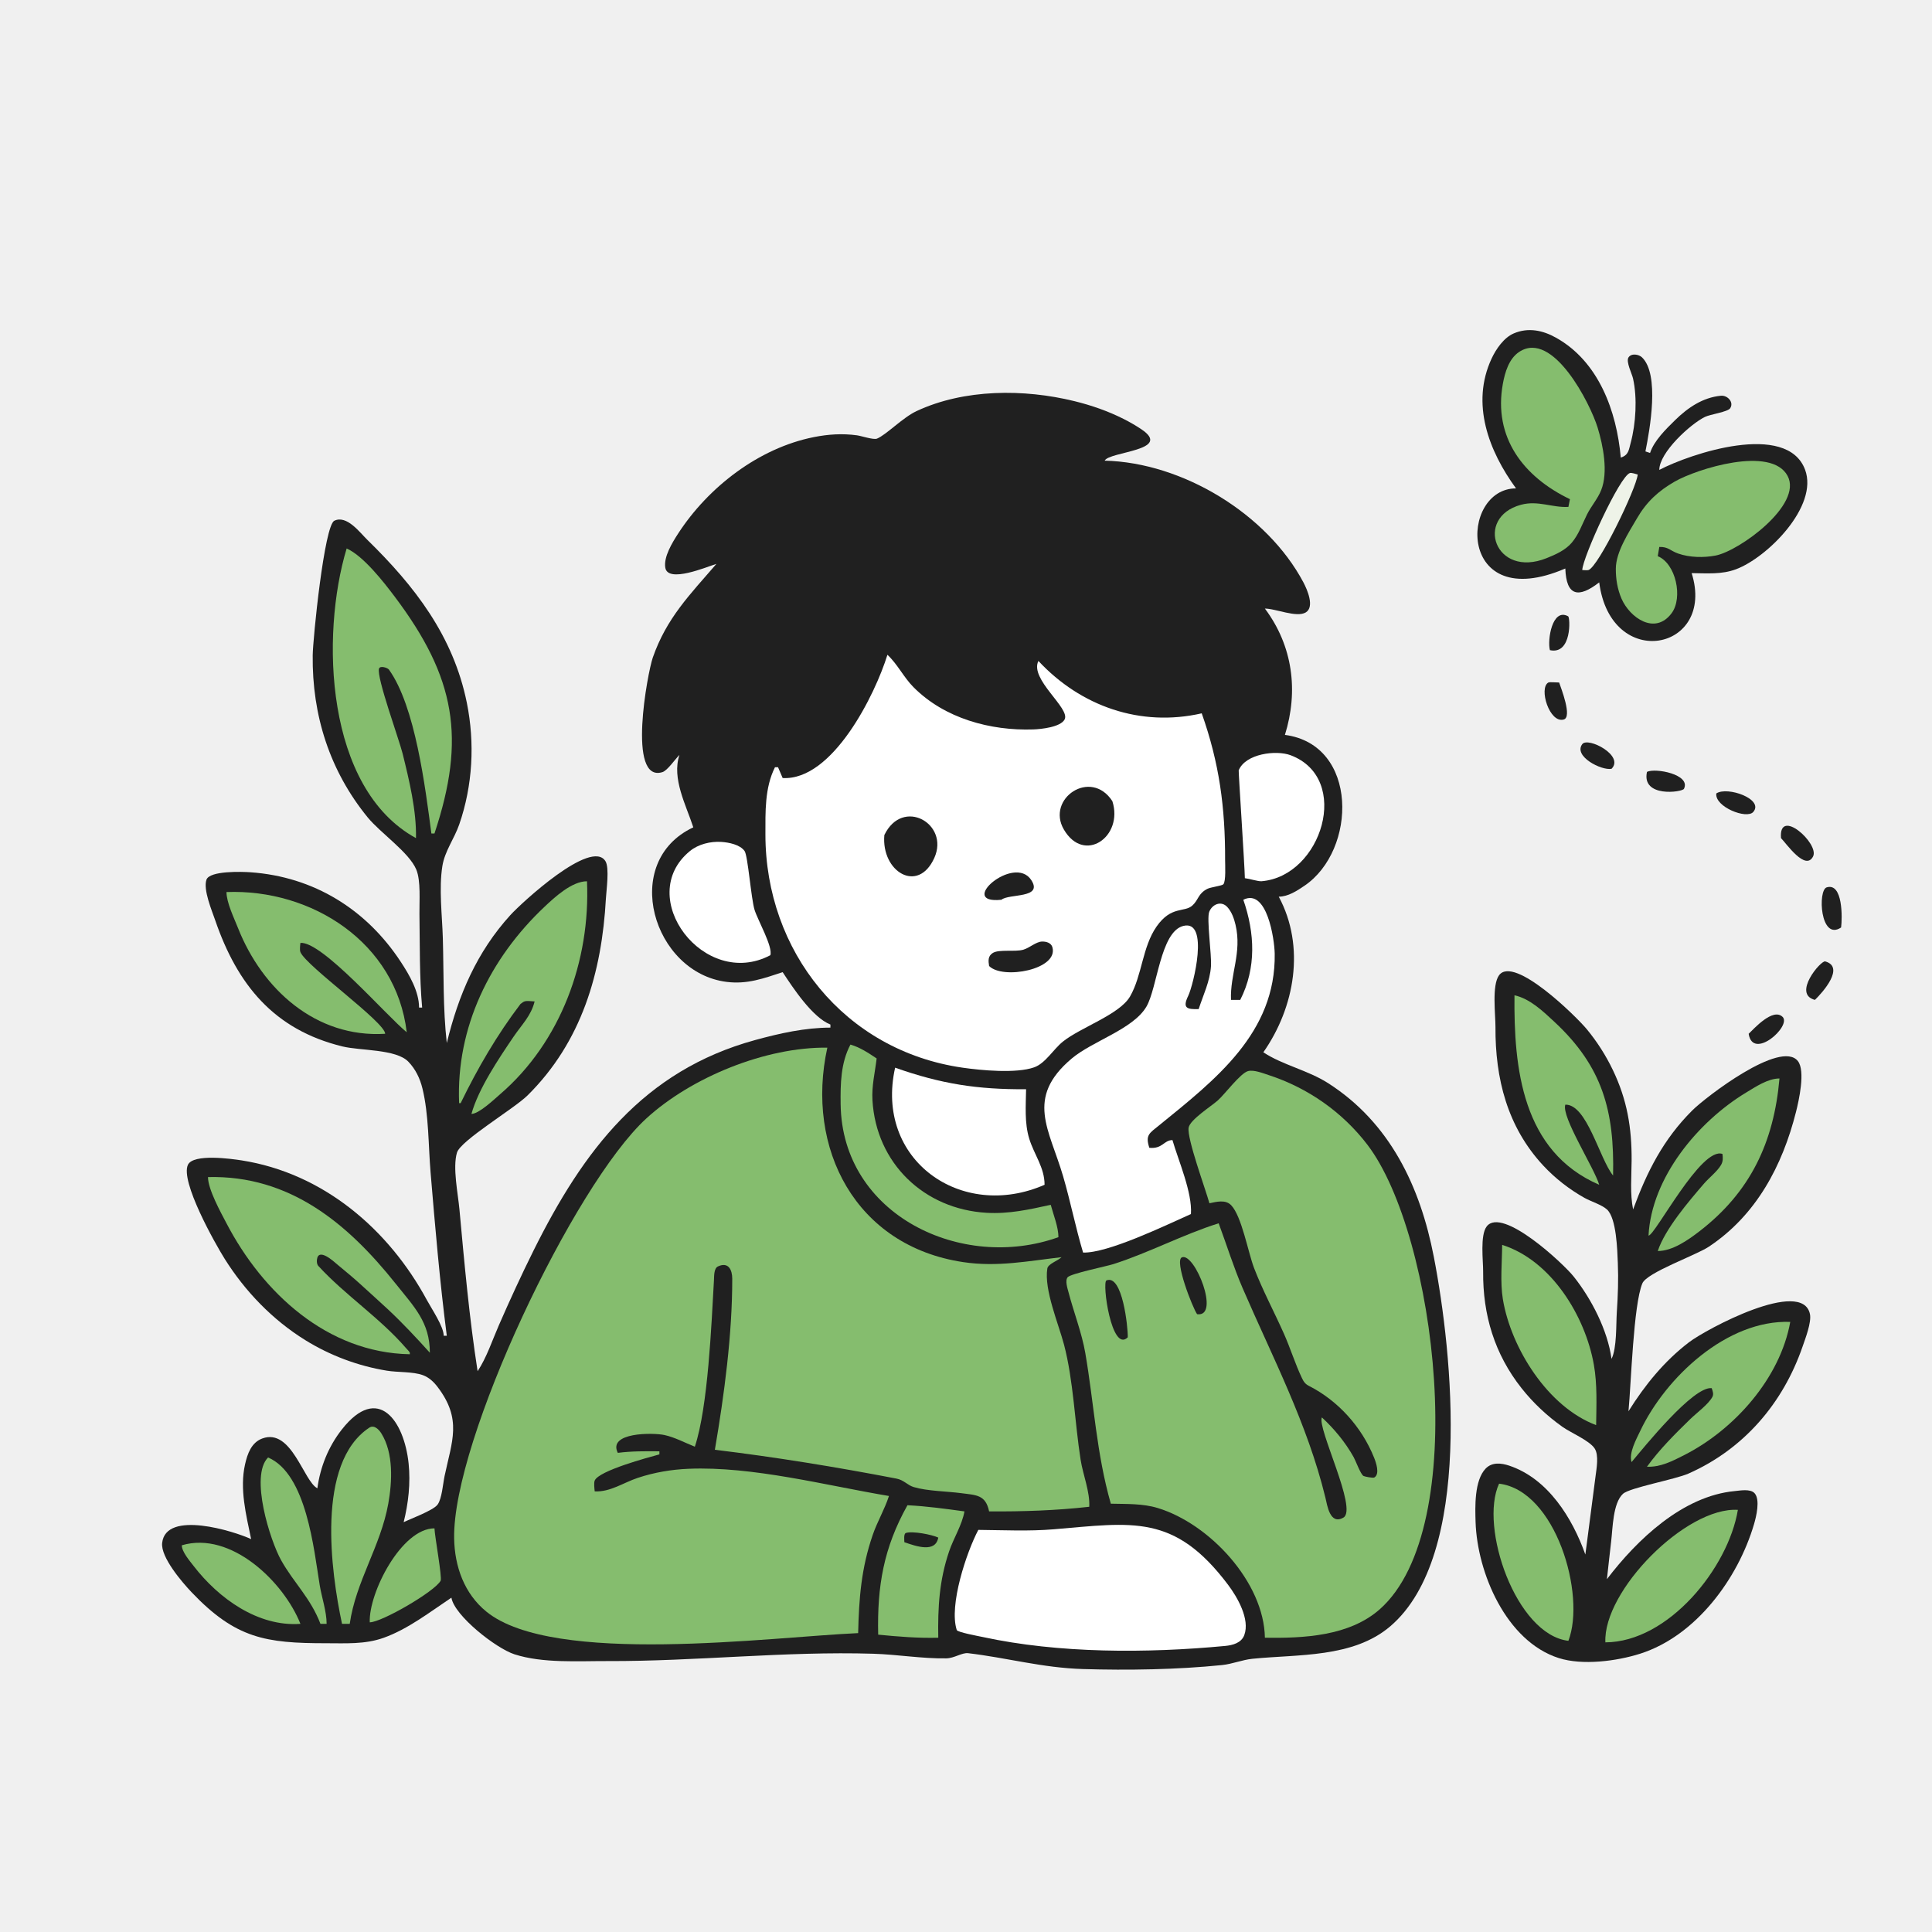
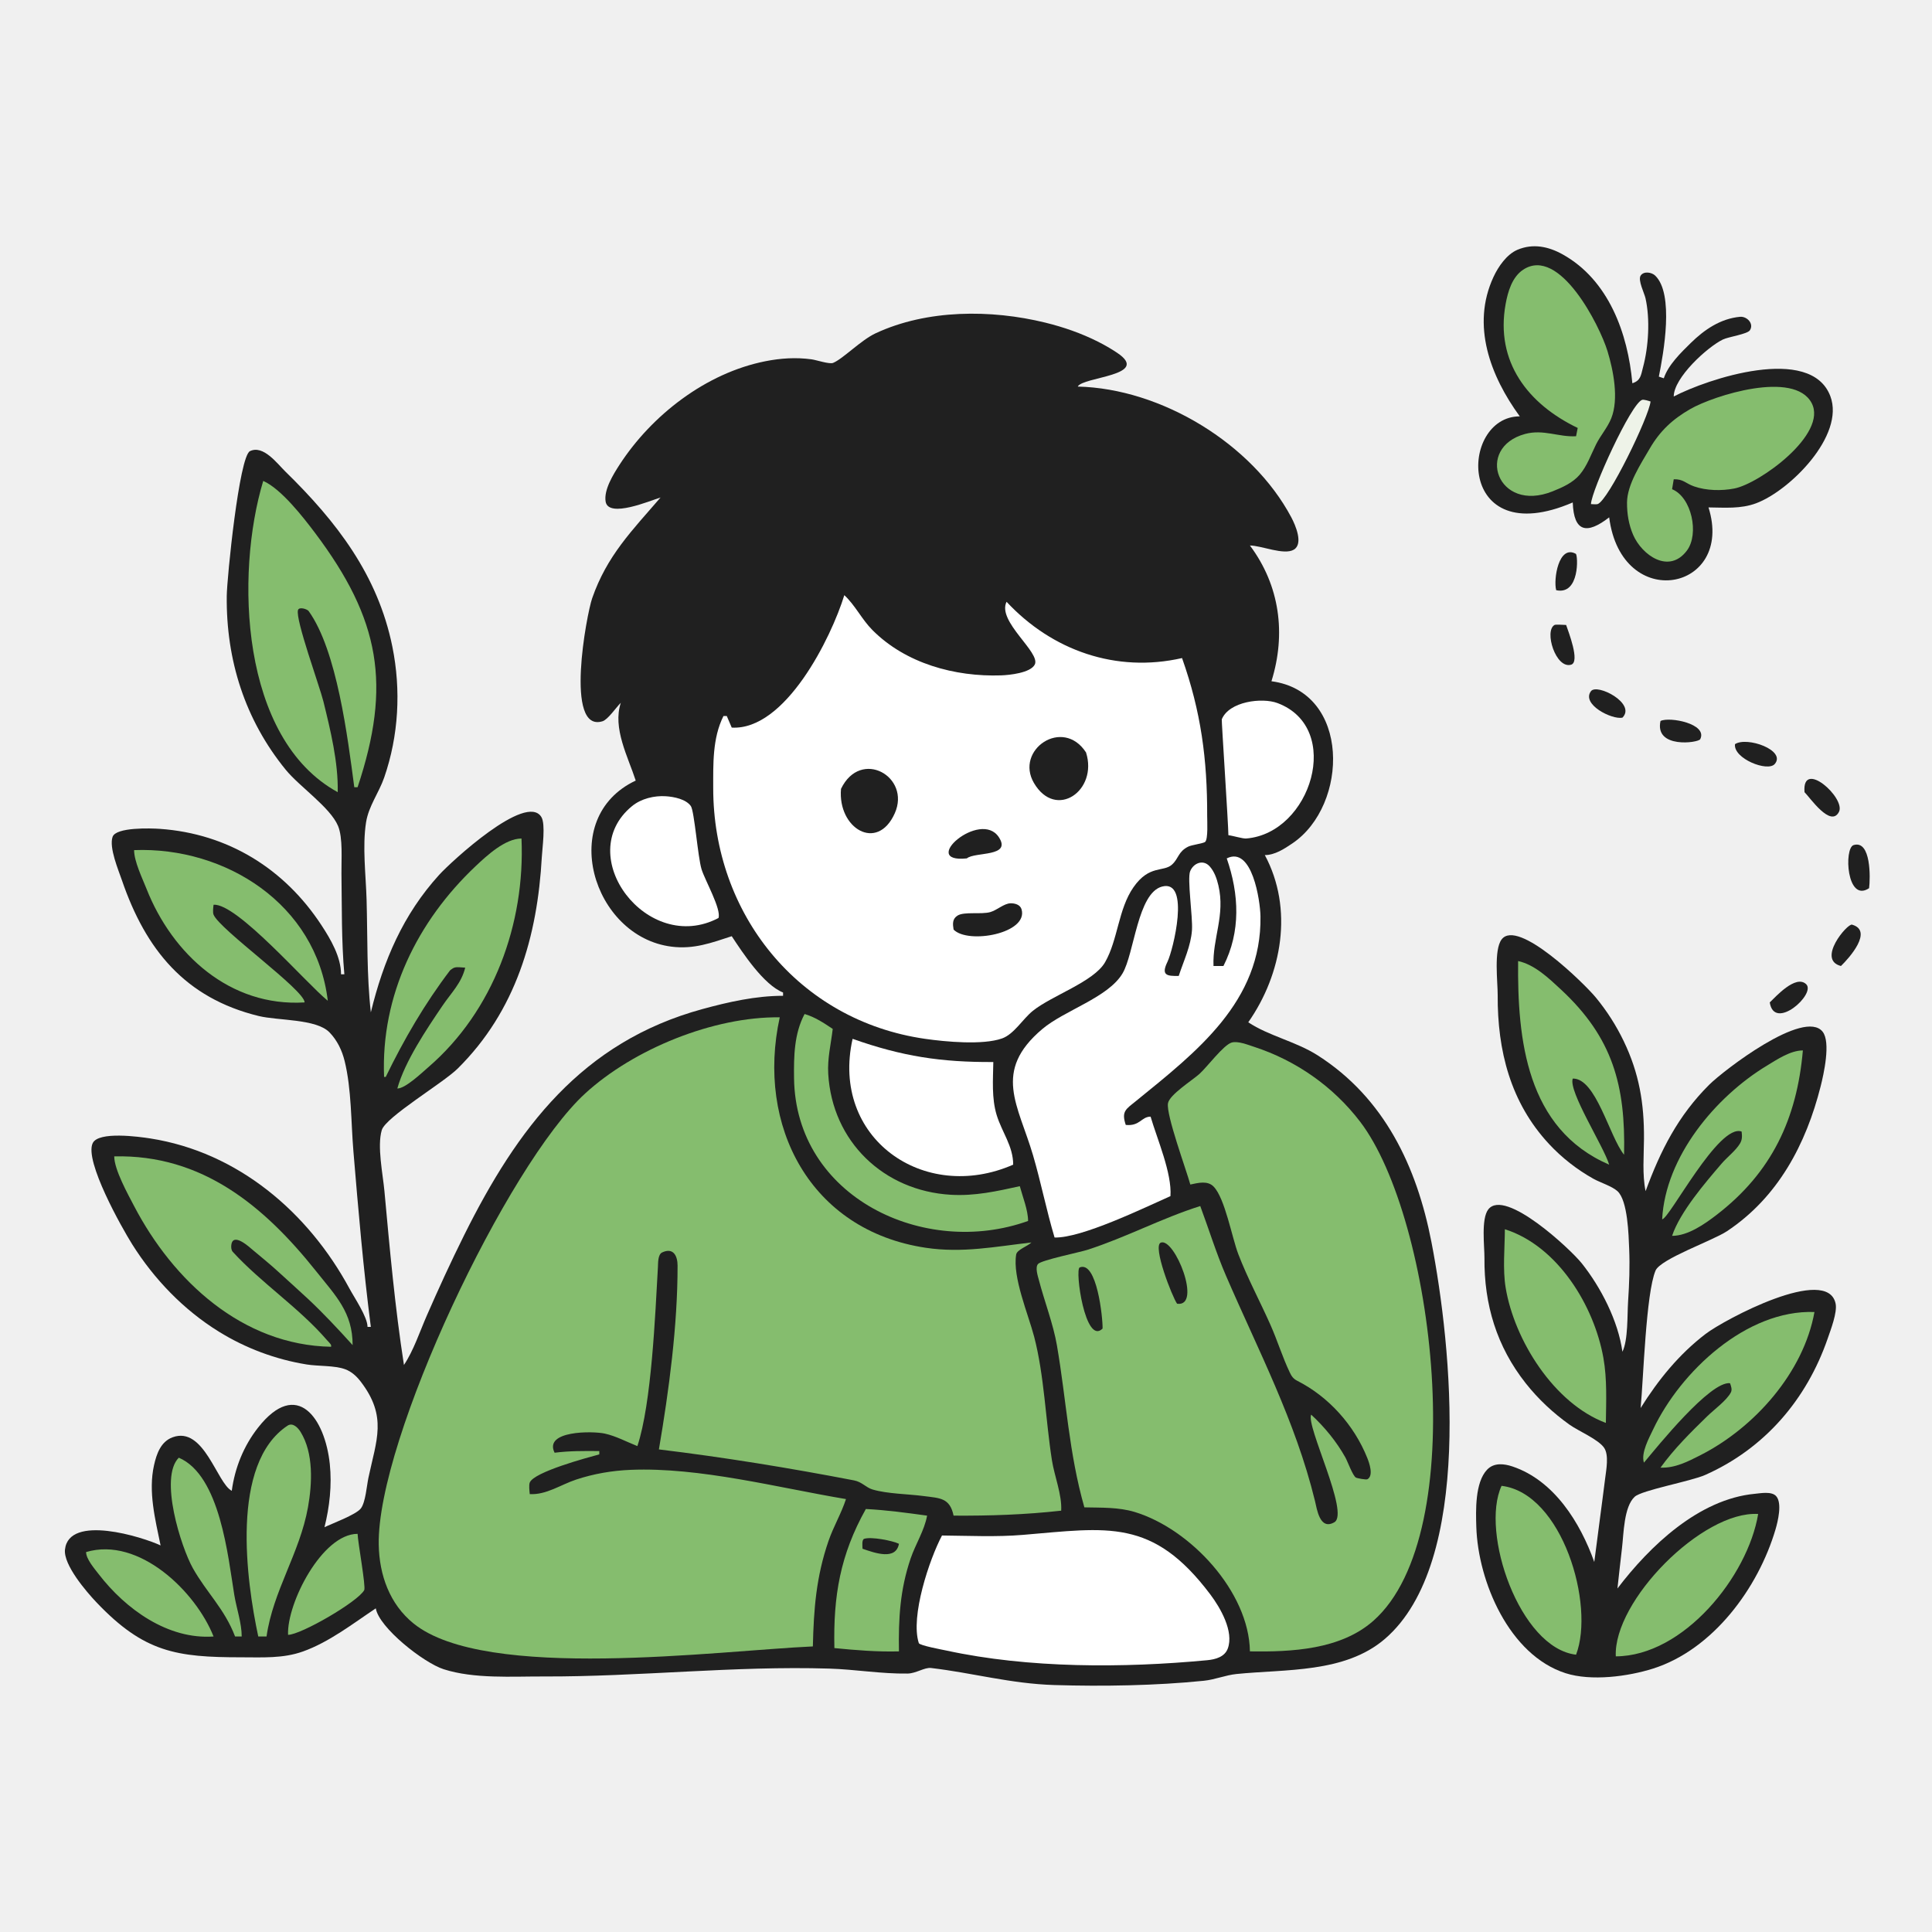
- <svg xmlns="http://www.w3.org/2000/svg" version="1.1" width="1254" height="1254" role="img" aria-label="Ilustración de Aulify">
+ <svg xmlns="http://www.w3.org/2000/svg" version="1.1" width="1254" height="1254" role="img" aria-label="Ilustración de Aulify" viewBox="66 175 1167 948">
  <path d="M290,677c7.58-31.18,19.49-59.12,41.3-83.09c6.96-7.65,52.54-49.88,61.7-34.91c2.65,4.33,.57,18.77,.28,24.12c-2.65,48.13-15.7,93.06-50.81,127.83c-8.84,8.75-43.52,29.29-45.87,37.19c-2.89,9.73,.67,26.55,1.61,36.83c3.21,34.97,6.38,70.34,11.79,105.03c5.82-8.73,9.57-20.16,13.79-29.81c7.16-16.38,14.59-32.58,22.56-48.59c32.16-64.6,71.11-116.67,143.9-136.57c15.8-4.32,32.3-8.03,48.75-8.03c0-.66,0-1.32,0-2c-11.66-4.59-24.25-23.73-31-34c-12.44,4.07-22.9,7.99-36.33,6.32C423.81,631.39,402.35,559.39,450,537c-4.63-14.31-14.11-31.67-9-47c-2.79,2.71-7.74,10.14-11.06,11.17c-23.13,7.16-9.58-64.73-6.25-74.3c8.99-25.81,24.02-40.79,41.31-60.87c-6.26,1.91-31.49,12.7-33.18,2.47c-1.16-7.07,4.57-16.31,8.28-22.06c19.6-30.29,52.45-55.61,88.15-62.7c9.33-1.86,18.59-2.45,28.03-1.15c2.83,.39,10.73,3.06,12.95,2.14c6-2.47,16.75-13.71,25.68-17.88c31.03-14.48,69.7-14.48,102.46-6.45c10.96,2.69,21.73,6.42,31.82,11.5c4.01,2.02,7.91,4.26,11.64,6.76c20.7,13.86-20.85,14.4-23.83,20.37c50.46,1.17,105.42,34.56,129,79c2.43,4.59,7.44,15.94,1.54,19.5c-5.93,3.58-19.65-2.5-26.54-2.5c18.09,24.19,21.92,53.39,13,82c47.9,6.31,46.77,74.86,12.66,97.93c-4.88,3.3-10.62,7.07-16.66,7.07c17.4,32.38,10.42,71.86-10,101c12.34,8.23,28.86,11.6,42.06,20.05c40.2,25.75,59.75,67.14,68.58,112.68c12.23,63.04,25.55,193.7-28.17,239.78c-24.16,20.72-59.99,18.15-89.55,21.15c-6.69,.68-12.93,3.38-19.73,4.08c-28.94,2.96-61.25,3.47-90.26,2.59c-26.45-.8-49.24-7.32-74.56-10.3c-3.94-.46-8.98,3.28-14.16,3.36c-15.74,.25-31.61-2.52-47.39-3c-57.28-1.75-114.94,4.97-172.45,4.76c-19.04-.07-42.02,1.54-60.4-4.38c-12.12-3.9-39.06-25.14-40.97-36.77c-13.89,9.26-28.16,20.39-43.99,26.05c-12.12,4.34-24.69,3.52-37.33,3.52c-39.15,0-58.66-3-87.29-33.06c-6.16-6.47-20.16-22.75-19.14-32.02c2.35-21.6,47-7.55,57.75-2.49c-3.23-15.73-7.56-32.53-3.94-48.56c1.54-6.82,4.09-14.14,11.18-16.76c19.01-7.01,26.83,27.85,35.76,32.32c1.87-13.9,7.2-27.12,15.89-38.18c23.61-30.03,40.48-5.42,43.33,22.09c1.31,12.68-.13,25.76-3.22,38.09c3.92-1.96,19.17-7.56,22.01-11.4c2.82-3.82,3.5-13.56,4.53-18.45c4.81-22.83,11.55-36.91-4.6-58.03c-2.51-3.28-5.53-6.1-9.46-7.55c-6.39-2.36-16.31-1.75-23.3-2.89c-18.75-3.05-36.88-9.83-53.03-19.84c-21.22-13.15-39.01-31.61-52.27-52.69C139.55,807.08,116.84,766.72,122,756c3.51-7.29,28.09-3.88,34.83-2.83c52.89,8.3,95.36,44.57,120.29,90.73C280.14,849.5,288,861.03,288,867c.66,0,1.32,0,2,0c-4.54-35.15-7.57-70.65-10.52-105.97c-1.47-17.51-1.12-37.6-5.29-54.57c-1.6-6.5-4.47-12.51-9.15-17.36c-8.01-8.27-31.11-7.04-42.77-9.89c-44.48-10.86-68.25-40.09-82.62-81.99c-2.15-6.25-7.87-19.78-5.65-26.22c2.05-5.95,23.19-5.22,28.58-4.84c41.15,2.9,75.25,24.09,97.59,58.2C265.73,632.83,272,643.56,272,654c.66,0,1.32,0,2,0c-1.79-20.23-1.45-40.69-1.75-60.98c-.12-7.96,.98-21.4-2.07-28.65c-4.72-11.21-23.25-23.7-31.55-33.86c-24.65-30.21-36.11-66.31-35.66-105.12c.12-10.71,7.49-84.23,14.03-87.39c8.06-3.9,16.47,7.53,21.31,12.27c30.89,30.17,55.91,62.51,64.69,105.84c5.3,26.17,3.83,53.73-4.92,79.01c-3.23,9.32-9.39,17.23-10.96,27.05c-2.31,14.57-.12,31.93,.31,46.77c.65,22.57,.03,45.63,2.57,68.06Z" fill="#202020" />
  <path d="M689,816c-2.34,2.34-8.71,4.32-9.2,7.31c-2.27,13.74,7.31,36.02,10.86,49.58c6.1,23.35,6.95,50.46,10.73,74.58c1.51,9.66,6.16,20.94,5.61,30.53c-21.75,2.44-43.14,3.14-65,3c-2.26-10.89-8.38-10.54-18.01-11.82c-9.52-1.27-21.93-1.3-30.94-3.97c-4.04-1.21-6.34-4.57-11.19-5.5C542.95,952.22,503.34,945.76,464,941c6.1-35.8,11.31-74.75,11.28-111.03c-.01-5.57-2.35-11.17-9.28-7.97c-2.71,1.25-2.45,6.48-2.59,8.89C461.78,859.37,459.59,913.22,451,939c-6.43-2.54-12.94-6.08-19.69-7.56c-7.36-1.61-37.03-1.89-30.31,11.56c9.05-1.15,17.9-1.09,27-1c0,.66,0,1.32,0,2c-7.16,1.94-39.4,10.57-42,17c-.64,1.58-.17,5.27,0,7c10.02,.54,18.67-5.69,27.98-8.77c10.66-3.53,21.75-5.43,32.95-5.89C488.62,951.63,535.75,964.09,577,971c-2.83,8.73-7.57,16.61-10.56,25.32c-7.43,21.6-8.92,41.09-9.44,63.68c-57.13,2.55-197.62,21.41-241.21-13.86c-14.48-11.72-20.7-29.41-21.02-47.6c-1.14-63.53,77.72-229.52,124.72-272.57C448.76,699.16,497.07,679.48,537,680c-14.37,65.46,18.34,128.77,88.19,139.2c22.21,3.32,41.98-.71,63.81-3.2Z" fill="#85BD6E" />
  <path d="M576,425c6.55,6.08,10.53,14.57,16.86,20.96c20.16,20.36,49.98,28.43,77.85,27.49c4.95-.17,17.6-1.45,20.29-6.45c3.93-7.3-22.94-26.12-17-38c27.5,29.48,66.2,43.08,106,34c11.46,32.35,15.28,61.15,15.18,95.38c-.01,2.83,.63,13.77-1.18,15.62c-.91,.93-8.24,1.85-10.31,2.91c-6.17,3.15-5.64,7.1-9.75,10.82c-5.18,4.71-13.71-.01-23.26,13.67c-9.26,13.28-9.37,31.8-17.2,45.36c-6.8,11.78-32.18,20.09-43.66,29.37c-6.13,4.95-11.32,14.08-18.58,16.64c-11.65,4.11-34.22,1.99-46.5,.22c-76.67-11.05-127.95-75.72-127.93-151.4c.01-14.52-.52-30.17,6.19-43.59c.66,0,1.32,0,2,0c.99,2.31,1.98,4.62,3,7c32.5,1.79,60.12-54.4,68-80Z" fill="#FFFFFF" />
  <path d="M858,920c8.11,7.51,15.23,16.17,20.64,25.82c1.33,2.36,4.44,11.04,6.36,12.18c.74,.44,6.2,1.46,7,1c3.84-2.19,1.04-9.96-.1-12.81c-7.99-19.98-23.43-37.08-42.32-46.65c-1.04-.53-1.98-1.2-2.74-2.1c-.76-.89-1.31-1.95-1.81-3.01c-4.4-9.23-7.48-19.35-11.67-28.75c-6.32-14.21-13.82-28.15-19.38-42.63c-3.85-10.02-8.01-33.71-14.91-40.81c-3.67-3.78-9.42-2.22-14.07-1.24c-2.53-9.17-14.7-42.13-13.5-49.08c.9-5.18,14.65-13.84,18.97-17.7c4.61-4.12,14.62-17.61,19.54-18.99c3.76-1.06,9.84,1.4,13.45,2.57c25.38,8.27,47.86,23.98,64.08,45.21c44.61,58.34,68.04,248.61,7.98,301.55C875.73,1062,846.18,1063.38,821,1063c-.55-36-35.88-73.93-69.51-84.18c-9.84-3-20.32-2.57-30.49-2.82c-9.39-32.86-10.86-64.64-16.58-97.86c-2.23-12.96-7.56-26.6-10.91-39.49c-.6-2.29-2.38-7.51-.51-9.65c2.06-2.35,25.29-7.1,29.71-8.52C746.04,813,767.8,801.29,791,794c5.2,13.98,9.62,28.37,15.53,42.05c19.54,45.22,41.93,87.68,53.74,135.98c1.19,4.89,2.9,18.08,11.73,12.97c9.37-5.42-17.32-58.36-14-65Z" fill="#85BD6E" />
  <path d="M984,317c-17.69-24.26-29.46-54.95-15.88-84.2c2.88-6.23,8.01-13.69,14.5-16.43c9.34-3.95,18.71-2,27.3,2.8c27.77,15.48,39.4,47.74,42.08,77.83c5.11-1.6,5.19-4.97,6.43-9.59c3.36-12.45,4.36-29.14,1.51-41.78c-.68-3.03-4.7-10.9-2.94-13.63c1.87-2.9,6.7-2.03,8.76-.06c11.62,11.1,5.06,47.02,2.24,61.06c.49,.16,.49,.16,3,1c2.63-8.01,10.33-15.48,16.26-21.3c8.25-8.09,17.95-14.72,29.74-15.84c4.2-.4,8.62,4.15,6,8.14c-1.55,2.35-12.97,3.95-16.31,5.57C1097.1,275.26,1077,293.72,1077,305c20.07-10.52,82.77-31.62,94.6-.18c8.92,23.73-24.46,57.07-44.8,64.66c-9.38,3.51-18.98,2.61-28.8,2.52c15.86,50.51-52.53,64.11-60,6c-13.38,10.41-21.38,9.07-22-9c-70.5,30.33-68.88-52-32-52Zm73,599c10.7-17.09,23.15-32.44,39.25-44.76c11.21-8.58,73.59-41.92,78.53-18.31c1.11,5.29-2.99,15.88-4.77,21.04c-12.72,36.92-38.19,66.58-74.03,82.46c-8.78,3.89-38.27,9.16-42.59,13.19c-6.54,6.1-6.6,22.22-7.63,30.83c-.98,8.18-1.84,16.37-2.76,24.55c19.46-25.58,49.2-54.03,83-57.19c3.37-.31,10.09-1.64,12.84,1.39c3.79,4.18,1.05,15.31-.36,20.1c-10.42,35.37-37.72,72.57-73.95,84.08c-15.23,4.83-37.42,7.73-52.83,2.8c-34.08-10.9-52.89-55.34-53.95-88.3c-.32-9.87-.84-26.91,6.5-34.63c4.18-4.4,10.27-3.65,15.41-1.92c25.14,8.47,40.91,33.96,49.34,57.67c.46-3.5,.92-6.99,1.38-10.49c.67-5.11,1.32-10.22,1.99-15.32c1.09-8.36,2.22-16.72,3.26-25.09c.58-4.68,2.3-13.57-.62-17.98c-3.41-5.15-15.53-10.2-20.9-14.02c-9.94-7.08-18.94-15.47-26.51-25.05c-17.56-22.23-25.18-47.6-24.94-75.74c.06-6.81-2.12-23.6,2.34-29.31c10.08-12.9,49.69,24.11,56.44,32.59c11.59,14.54,22.02,34.87,24.56,53.41c3.5-7.01,2.89-22.34,3.43-30.41c.71-10.58,1.1-21.19,.65-31.8c-.34-8.14-.81-29.1-7.08-34.79c-3.35-3.04-10.43-5.18-14.55-7.49c-9.94-5.59-19.01-12.65-26.79-21c-23.3-25.06-31.2-56.43-31-89.92c.04-7.85-2.44-27.15,2.34-33.59c9.73-13.09,50.37,27.04,56.93,35.02c6.65,8.07,12.32,16.92,16.85,26.35c9.35,19.44,12.38,37.59,12.25,58.97c-.06,10.27-1.11,21.58,.97,31.66c9.05-24.61,19.6-45.5,38.36-64.22c8.69-8.67,57.45-46.15,68.58-32.08c5.03,6.36,.6,25.8-1.18,32.88c-8.84,35.11-25.84,67.2-56.63,87.63c-8.51,5.64-40.18,16.73-43.13,23.79c-5.8,13.86-7.29,65.11-9,83Z" fill="#202020" />
  <path d="M799,649c1.98,0,3.96,0,6,0c10.58-20.78,9.48-43.43,2-65c15.37-7.68,20.21,25.66,20.37,34.94c.85,51.46-38.62,81.9-74.88,111.37c-6.36,5.18-9.28,6.32-6.49,14.69c8.61,.86,9.4-5,15-5c3.99,13.63,12.95,34.1,12,48c-16.09,7.14-53.77,25.48-70,25c-4.91-16.4-8.18-33.18-12.98-49.57c-8.93-30.47-24.74-50.73,5.53-76.32c13.51-11.43,39.82-18.99,48.51-33.65c7.14-12.05,9.06-48.65,23.94-52.46c17.23-4.41,6.53,38.6,3.24,45.36c-4.04,8.29-.52,8.77,6.76,8.64c2.98-9.16,7.36-18.08,8-27.78c.52-7.75-2.93-30.87-1.12-35.41c1.95-4.93,7.85-7.43,11.82-2.98c2.83,3.17,4.29,7.4,5.25,11.47c4.26,18.13-3.62,31.89-2.95,48.7ZM635,993c16.18,.15,32.77,.97,48.92-.38c51.22-4.29,78.3-10.3,113.17,36c6.01,7.99,14.37,22.35,10.53,32.68c-1.88,5.07-7.48,6.57-12.43,7.03c-50.61,4.78-107.86,4.95-157.53-5.84c-2.47-.53-16.19-3.04-16.66-4.49c-5.21-16.04,6.39-50.64,14-65Z" fill="#FFFFFF" />
  <path d="M1019,324c-30.05-14.42-49.88-39.96-43.55-74.84c1.35-7.45,3.92-16.35,10.61-20.76c21.95-14.47,46.25,33.86,50.92,49.17c3.55,11.62,6.97,28.9,2.28,40.6c-2.25,5.61-6.49,10.36-9.19,15.78c-3.07,6.15-5.37,12.97-9.86,18.27c-4.17,4.92-10.49,7.71-16.36,10.06c-33.55,13.44-47.07-26.38-16.68-34.64c11.1-3.02,20.35,1.99,30.83,1.36c.33-1.65,.66-3.3,1-5Zm58,31c-.33,1.98-.66,3.96-1,6c11.8,4.8,16.48,26.94,9,37c-10.79,14.51-27.17,2.9-32.51-9.4c-2.67-6.18-3.75-12.81-3.71-19.52c.07-10.9,8.3-23.3,13.72-32.63c6.21-10.7,13.85-17.76,24.53-23.89c14.18-8.14,62.71-23.57,73.26-3.63c9.91,18.75-31.42,48.7-46.71,51.65c-7.7,1.49-16.86,1.32-24.3-1.28c-5.27-1.85-6.36-4.45-12.28-4.3ZM270,544c-58.94-32.25-61.99-131.75-45-188c10.82,4.74,24.21,21.97,31.29,31.39C295.68,439.77,302.56,479.24,282,541c-.66,0-1.32,0-2,0c-3.99-30.03-10.42-82.51-27.56-106.39c-.85-1.18-5.75-2.78-6.44-.61c-1.75,5.48,13.14,46.21,15.34,55.16c4.29,17.44,9.03,36.83,8.66,54.84Zm9,334c-8.67-9.59-17.56-19.14-27-27.97c-5.93-5.55-12.03-10.95-18.02-16.45c-4.9-4.5-10.02-8.63-15.11-12.9c-2.19-1.85-12.27-11.22-13.16-3.03c-.15,1.4-.01,3.03,.94,4.06c17.38,18.94,39.86,33.61,56.82,53.23c.58,.68,2.26,2.29,2.53,3.06c0,.33,0,.66,0,1c-53.68-.96-95.47-39.94-119-85c-3.77-7.21-12-22.04-12-30c53.1-1.29,90.68,30.14,121.84,69.23C268.88,848.34,279,858.21,279,878Z" fill="#85BD6E" />
  <path d="M581,693c30.01,10.59,53.38,14.18,85,14c-.16,10.59-1.1,21.8,2.03,32.05c3.14,10.28,9.97,18.7,9.97,29.95c-54.03,23.68-110.43-16.17-97-76Z" fill="#FFFFFF" />
  <path d="M306,723c4.55-16.38,17.71-35.89,27.26-49.99c5.27-7.78,11.48-13.65,13.74-23.01c-6.34-.5-6.34-.5-9.12,1.6C322.62,671.65,309.99,693.37,299,716c-.33,0-.66,0-1,0c-2.01-49.24,20.05-94.03,55.34-127.35C360.05,582.32,371.16,572,381,572c2.26,51.41-16.93,104.24-56.31,138.16C320.85,713.46,310.93,723,306,723Zm-42-53c-13.31-10.81-54.85-59.06-69-58c-.19,1.54-.58,4.57,0,6c3.64,8.97,55,45.5,55,53c-45.06,2.78-79.87-29.06-95.5-68.61c-2.53-6.4-7.5-16.6-7.5-23.39c55.28-2.12,110.09,32.75,117,91Zm783,93c-8.88-10.92-16.95-46.36-31-46c-2.75,7.73,18.69,40.89,22,52c-50.07-21.6-55.49-75.75-55-123c10.12,2.26,18.49,10.35,25.86,17.19c31.36,29.13,39.08,58.04,38.14,99.81ZM682,782c1.7,6.34,5,14.5,5,21c-62.69,22.53-140.52-14.3-141.37-86.34c-.16-13.14,.05-26.78,6.37-38.66c6.37,1.87,11.54,5.37,17,9c-1.08,9.23-3.26,17.68-2.72,27.1c2.38,40.93,33.49,70.74,74.1,73.09c14.47,.84,27.63-2.11,41.62-5.19Zm394,30c4.76-14.33,20.04-32.14,29.95-43.68c3.3-3.85,8.53-7.83,11.07-12.09c1.43-2.4,1.29-4.6,.98-7.23c-13.85-5.12-43.78,53-48,53c1.97-37.77,32.16-73.96,63.24-92.79c6.25-3.78,14.27-9.21,21.76-9.21c-3.61,41.27-18.77,73.67-52.05,99.28c-7.27,5.6-17.39,12.72-26.95,12.72Zm-40,113c-31.3-11.71-55.29-49.98-60.54-81.75c-1.82-11.03-.52-24.01-.46-35.25c31.93,10.14,53.94,46.26,59.52,77.76c2.28,12.87,1.65,26.22,1.48,39.24Zm33,27c8.21-11.36,18.12-21.19,28.13-30.94c4.07-3.98,11.84-9.62,14.37-14.47c.93-1.78,.1-3.86-.5-5.59c-12.02-1.34-43.79,38.2-52,48c-1.94-5.83,3.13-14.97,5.64-20.26c16.5-34.77,56.28-72.23,97.36-70.74c-6.59,36.65-36.34,69.91-68.72,86.4c-7.67,3.9-15.46,7.98-24.28,7.6Z" fill="#85BD6E" />
  <path d="M808,570c-.09-7.49-4.22-69.47-4-70c4.41-10.83,24.34-13.33,33.7-9.8c39.82,15,20.27,78.61-18.91,81.78c-2.18,.18-7.86-1.65-10.79-1.98ZM500,620c-42.94,22.68-88.55-37.85-52.2-67.6c5.51-4.51,13.43-6.4,20.42-5.94c4.82,.32,12.08,1.72,15.06,5.91c2.16,3.03,4.23,30.93,6.49,38.22c2.05,6.63,12.02,24.04,10.23,29.41Z" fill="#FFFFFF" />
  <path d="M227,1054c-1.65,0-3.3,0-5,0c-7.23-33.8-17-104.36,17.68-127.34c3.16-2.09,6.28,1.21,7.84,3.71c7.99,12.83,7.06,31.29,4.51,45.57c-4.96,27.72-21.12,50.52-25.03,78.06Zm-15,0c-1.32,0-2.64,0-4,0c-6.43-16.84-17.25-26.52-25.53-41.3C175.37,1000.02,162,958,174,946c25,10.67,29.73,59.81,33.52,82.9c1.33,8.08,4.48,17.01,4.48,25.1Zm806,11c-34.08-3.99-57.98-73.93-45-102c36.73,4.44,56.48,72.03,45,102ZM626,981c-1.58,8.88-7,17.25-9.93,25.85c-6.44,18.92-7.4,36.37-7.07,56.15c-13.1,.34-25.97-.71-39-2c-.71-31.45,3.49-56.28,19-84c12.42,.62,24.68,2.31,37,4Zm502-1c-6.27,37.72-45.08,85.83-86,86c-1.56-33.45,52.32-88.04,86-86ZM282,992c.18,5.19,5.09,31.99,4,34c-3.82,7.04-38.29,27-46,27c-.8-19.08,20.6-61,42-61Zm-87,62c-27.6,1.96-53.13-16.55-69.35-37.61c-2.59-3.36-7.65-9.2-7.65-13.39c32-9.48,66.23,23.84,77,51Z" fill="#85BD6E" />
  <path d="M722,520c7.37,23.1-18.28,40.96-31.46,18.45C678.83,518.48,707.97,498.42,722,520ZM574,542c11.9-24.68,42.37-7.32,32.46,14.79C595.87,580.41,571.89,565.8,574,542Z" fill="#202020" />
  <path d="M1027,370c.24-8.19,24.39-61.24,31-63c1.01-.27,3.95,.69,5,1c-.91,9.14-25.54,60-32,62c-.87,.27-3.01,0-4,0Z" fill="#EEF3E8" />
  <path d="M1006,422c-1.76-6.44,1.44-27.67,11.84-21.98c1.35,.75,2.49,25.1-11.84,21.98Zm6,21c1.27,3.81,8.61,22.36,3,24c-9.27,2.71-16.42-20.43-10-24c.76-.42,5.83,0,7,0Zm34,56c-6.49,1.3-24.93-8.11-19-16c3.67-4.89,27.56,7.44,19,16Zm23,2c5.46-2.73,28.66,1.68,24,11c-1.12,2.23-27.67,5.84-24-11Zm45,14c7.2-4.8,31.13,3.71,24,12c-4.26,4.95-25.09-3.29-24-12Zm42,29c-1.7-20.44,25.07,3.6,20.8,11.91c-4.97,9.7-17.45-8.56-20.8-11.91ZM650,584c-29.4,3.09,8.18-29.85,19.35-12.79c7.94,12.12-14.46,8.68-19.35,12.79Zm545,18c-13.59,9.06-15.26-24.24-9.35-26.04c10.6-3.23,10.14,20.09,9.35,26.04ZM642,627c-.54-3.3-.86-6.44,2.41-8.47c4.06-2.51,14.43-.55,19.81-2.11c4.05-1.17,8.18-5.16,12.12-5.29c2.65-.08,5.89,.79,6.72,3.63c4.22,14.58-32.29,21.25-41.06,12.24Zm536,22c-14.8-3.8,3.89-25.77,6.69-24.98c12.93,3.65-1.51,19.99-6.69,24.98Zm-43,22c3.37-3.19,15.67-17.05,22-11c6.12,5.85-19.28,28.64-22,11ZM777,853c-2.9-4.08-14.99-34.91-9.83-36.91c8.33-3.24,25.17,39.1,9.83,36.91Zm-45,15c-10.49,10.49-16.86-35.69-13.83-36.92C728.54,826.85,732.16,861.5,732,868ZM609,998c-1.8,10.05-14.23,5.71-22,3c-.03-1.35-.57-5.48,1-6c4.25-1.4,17.01,1.08,21,3Z" fill="#202020" />
</svg>
